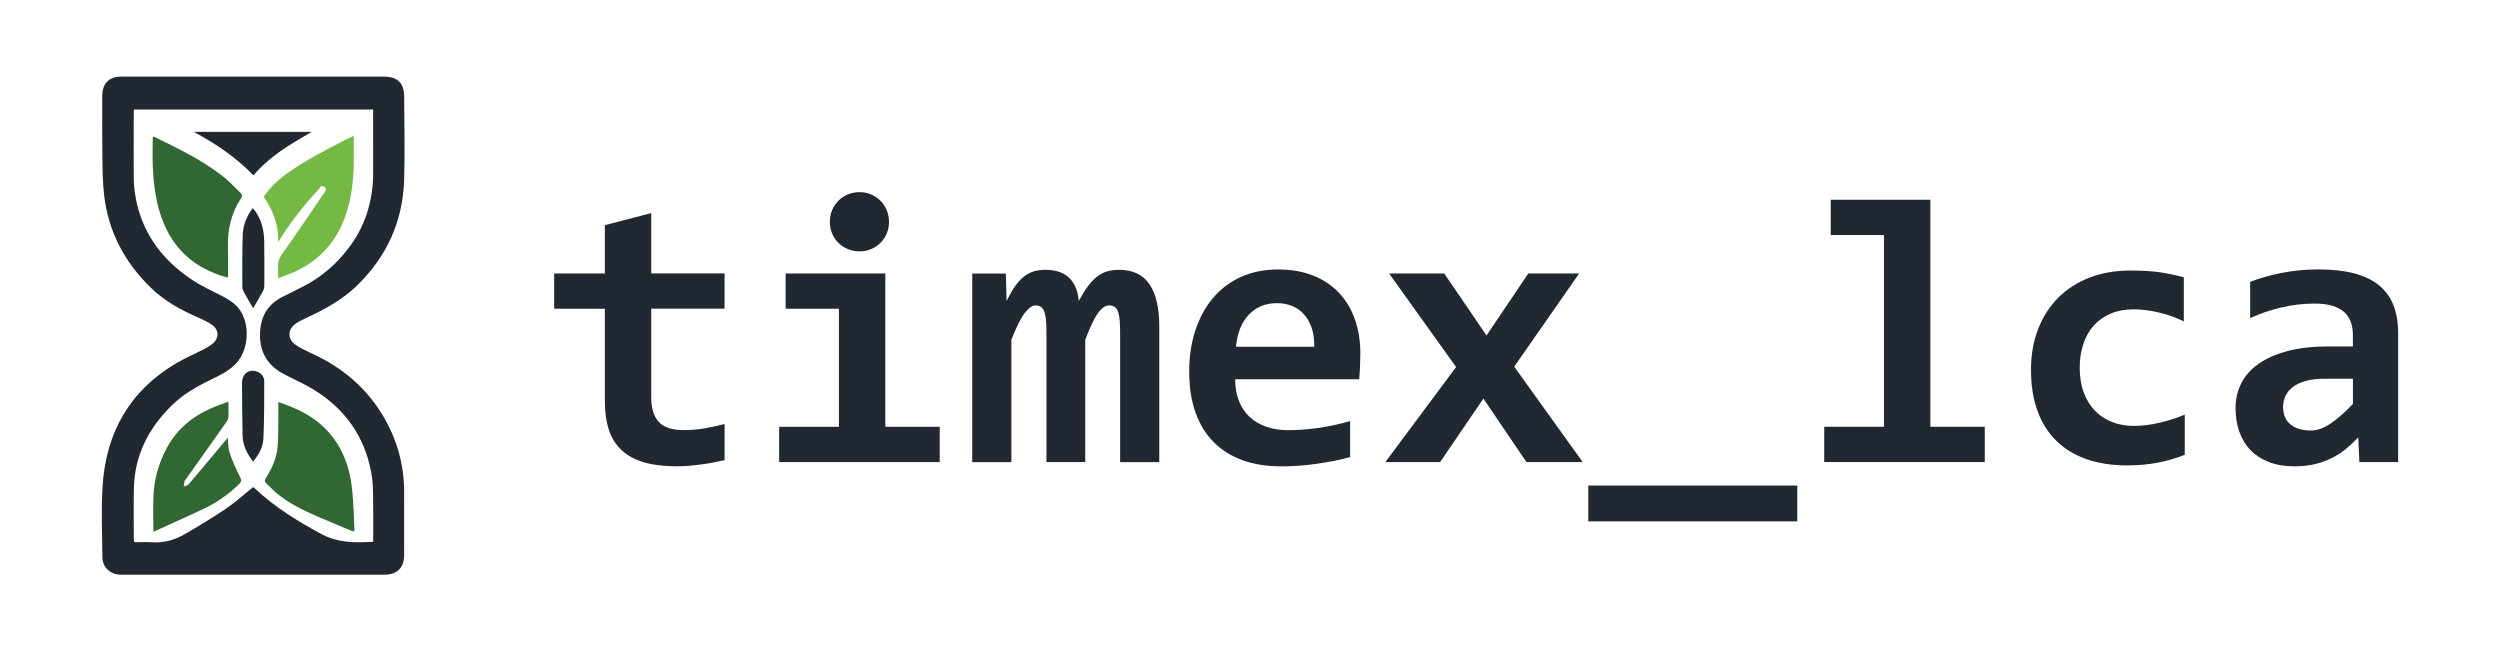
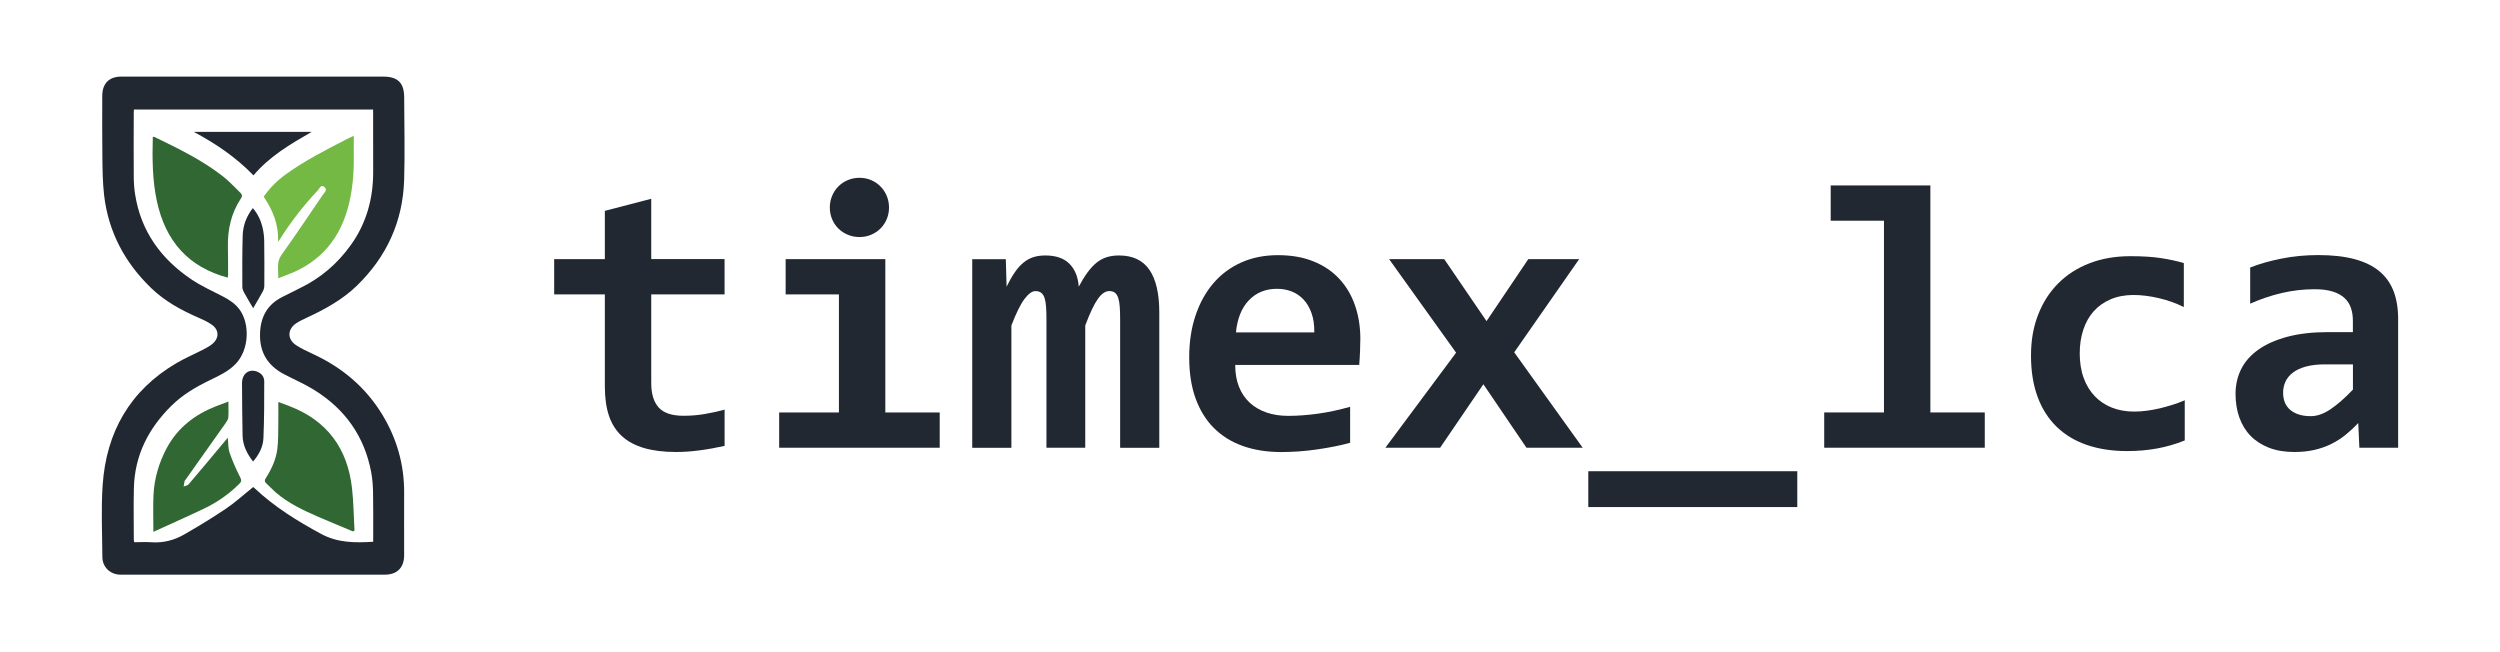
<svg xmlns="http://www.w3.org/2000/svg" id="Layer_1" data-name="Layer 1" viewBox="0 0 894.36 233.01">
  <defs>
    <style>
      .cls-1 {
        fill: #316733;
      }

      .cls-1, .cls-2, .cls-3 {
        stroke-width: 0px;
      }

      .cls-2 {
        fill: #222832;
      }

      .cls-3 {
        fill: #74b944;
      }
    </style>
  </defs>
-   <path class="cls-2" d="M259.21,164.63c-2.92.66-5.87,1.2-8.83,1.59-2.97.4-5.78.6-8.43.6-4.43,0-8.25-.46-11.46-1.39-3.21-.93-5.87-2.35-7.97-4.25-2.1-1.9-3.65-4.33-4.65-7.27-1-2.94-1.49-6.45-1.49-10.53v-32.94h-18.13v-12.62h18.13v-17.27l16.6-4.32v21.58h26.23v12.62h-26.23v31.74c0,3.85.89,6.76,2.66,8.73,1.77,1.97,4.74,2.96,8.9,2.96,2.66,0,5.25-.22,7.77-.66,2.52-.44,4.82-.95,6.91-1.53v12.95Z" />
-   <path class="cls-2" d="M300.12,110.45h-19.06v-12.62h35.66v54.85h19.46v12.62h-57.44v-12.62h21.38v-42.23ZM318.04,79.37c0,1.46-.27,2.83-.8,4.12-.53,1.28-1.27,2.4-2.22,3.35-.95.95-2.07,1.71-3.35,2.26-1.28.55-2.68.83-4.18.83s-2.91-.28-4.22-.83c-1.31-.55-2.44-1.31-3.39-2.26-.95-.95-1.69-2.07-2.22-3.35-.53-1.28-.8-2.66-.8-4.12s.27-2.83.8-4.12c.53-1.28,1.27-2.41,2.22-3.39.95-.97,2.08-1.74,3.39-2.29,1.31-.55,2.71-.83,4.22-.83s2.9.28,4.18.83c1.28.55,2.4,1.32,3.35,2.29.95.97,1.69,2.1,2.22,3.39.53,1.28.8,2.66.8,4.12Z" />
-   <path class="cls-2" d="M400.72,165.3v-45.95c0-1.68-.04-3.15-.13-4.42-.09-1.26-.27-2.31-.53-3.15-.27-.84-.65-1.47-1.16-1.89-.51-.42-1.21-.63-2.09-.63-1.37,0-2.72.93-4.05,2.79s-2.83,5.03-4.52,9.5v43.76h-13.88v-45.95c0-1.68-.04-3.15-.13-4.42-.09-1.26-.27-2.31-.53-3.15-.27-.84-.66-1.47-1.2-1.89-.53-.42-1.24-.63-2.12-.63-1.15,0-2.44.93-3.85,2.79-1.42,1.86-2.99,5.03-4.71,9.5v43.76h-14.01v-67.47h12.02l.27,9.83c.97-1.99,1.95-3.7,2.92-5.11.97-1.42,2.01-2.58,3.12-3.49,1.11-.91,2.29-1.56,3.55-1.96s2.69-.6,4.28-.6c3.76,0,6.63.99,8.6,2.96,1.97,1.97,3.09,4.7,3.35,8.2,1.06-1.99,2.11-3.7,3.15-5.11,1.04-1.42,2.12-2.58,3.25-3.49,1.13-.91,2.35-1.56,3.65-1.96,1.31-.4,2.76-.6,4.35-.6,4.91,0,8.54,1.72,10.89,5.15,2.35,3.43,3.52,8.51,3.52,15.24v48.41h-14.01Z" />
-   <path class="cls-2" d="M486.65,126.38c0,1.11-.03,2.55-.1,4.32-.07,1.77-.17,3.43-.3,4.98h-44.36c0,2.97.45,5.58,1.36,7.84.91,2.26,2.19,4.15,3.85,5.68s3.65,2.69,5.98,3.49,4.9,1.2,7.74,1.2c3.28,0,6.78-.25,10.53-.76,3.74-.51,7.63-1.34,11.65-2.49v12.88c-1.73.49-3.61.93-5.64,1.33-2.04.4-4.12.75-6.24,1.06-2.12.31-4.27.54-6.44.7-2.17.15-4.27.23-6.31.23-5.14,0-9.74-.73-13.81-2.19-4.07-1.46-7.53-3.62-10.36-6.47-2.83-2.86-5-6.39-6.51-10.59-1.51-4.21-2.26-9.08-2.26-14.61s.75-10.48,2.26-14.97c1.5-4.49,3.63-8.34,6.38-11.55,2.74-3.21,6.08-5.69,9.99-7.44,3.92-1.75,8.29-2.62,13.12-2.62s9.01.74,12.68,2.22c3.67,1.48,6.75,3.55,9.23,6.21,2.48,2.66,4.36,5.82,5.64,9.5,1.28,3.67,1.93,7.7,1.93,12.09ZM470.18,124.06c.04-2.66-.29-4.97-1-6.94-.71-1.97-1.67-3.6-2.89-4.88-1.22-1.28-2.63-2.24-4.25-2.86-1.62-.62-3.35-.93-5.21-.93-4.07,0-7.42,1.36-10.03,4.08-2.61,2.72-4.16,6.56-4.65,11.52h28.02Z" />
-   <path class="cls-2" d="M546.08,165.3l-15.41-22.71-15.47,22.71h-19.59l25.3-34-23.97-33.47h19.72l15.14,22.18,14.94-22.18h18.2l-23.24,33.34,24.5,34.13h-20.12Z" />
-   <path class="cls-2" d="M568.2,186.52v-12.82h74.77v12.82h-74.77Z" />
-   <path class="cls-2" d="M673.98,84.08h-19.06v-12.62h35.66v81.21h19.46v12.62h-57.44v-12.62h21.38v-68.6Z" />
-   <path class="cls-2" d="M781.56,162.71c-3.19,1.28-6.49,2.24-9.89,2.86-3.41.62-6.97.93-10.69.93-5.36,0-10.16-.73-14.41-2.19s-7.86-3.63-10.82-6.51c-2.97-2.88-5.24-6.44-6.81-10.69-1.57-4.25-2.36-9.16-2.36-14.74s.85-10.29,2.56-14.68c1.7-4.38,4.11-8.12,7.21-11.22,3.1-3.1,6.83-5.49,11.19-7.17,4.36-1.68,9.22-2.52,14.58-2.52,4.38,0,8.07.23,11.06.7s5.68,1.05,8.07,1.76v15.74c-2.75-1.37-5.72-2.43-8.93-3.19-3.21-.75-6.25-1.13-9.13-1.13s-5.71.51-8.1,1.53c-2.39,1.02-4.41,2.44-6.04,4.25-1.64,1.82-2.89,4.02-3.75,6.61s-1.29,5.43-1.29,8.53.46,6.13,1.39,8.7c.93,2.57,2.25,4.75,3.95,6.54,1.7,1.79,3.75,3.17,6.14,4.12,2.39.95,5.05,1.43,7.97,1.43,1.42,0,2.91-.1,4.48-.3,1.57-.2,3.14-.49,4.71-.86,1.57-.38,3.12-.81,4.65-1.29,1.53-.49,2.96-1.02,4.28-1.59v14.41Z" />
-   <path class="cls-2" d="M844.05,165.3l-.4-8.83c-1.42,1.51-2.9,2.89-4.45,4.15-1.55,1.26-3.25,2.36-5.11,3.29s-3.88,1.65-6.08,2.16c-2.19.51-4.59.76-7.21.76-3.45,0-6.49-.51-9.1-1.53-2.61-1.02-4.8-2.43-6.57-4.25-1.77-1.81-3.11-4.01-4.02-6.57-.91-2.57-1.36-5.4-1.36-8.5s.67-6.13,2.03-8.83c1.35-2.7,3.41-5.02,6.18-6.97,2.77-1.95,6.22-3.47,10.36-4.58,4.14-1.11,9-1.66,14.58-1.66h8.83v-4.05c0-1.73-.24-3.29-.73-4.68-.49-1.39-1.27-2.58-2.36-3.55-1.08-.97-2.49-1.73-4.22-2.26s-3.85-.8-6.38-.8c-3.98,0-7.91.45-11.79,1.36-3.87.91-7.63,2.18-11.26,3.82v-12.95c3.23-1.28,6.96-2.35,11.19-3.19,4.23-.84,8.62-1.26,13.18-1.26,5,0,9.3.48,12.88,1.43,3.59.95,6.54,2.38,8.87,4.28,2.32,1.9,4.04,4.28,5.15,7.14,1.11,2.86,1.66,6.19,1.66,9.99v46.09h-13.88ZM841.73,135.48h-9.89c-2.75,0-5.07.27-6.97.8-1.9.53-3.45,1.26-4.65,2.19s-2.07,2-2.62,3.22c-.55,1.22-.83,2.51-.83,3.88,0,2.75.88,4.84,2.66,6.28,1.77,1.44,4.18,2.16,7.24,2.16,2.26,0,4.6-.82,7.04-2.46,2.43-1.64,5.11-3.98,8.04-7.04v-9.03Z" />
+   <g>
+     <path class="cls-2" d="M259.21,159.51c-2.92.66-5.87,1.2-8.83,1.59-2.97.4-5.78.6-8.43.6-4.43,0-8.25-.46-11.46-1.39-3.21-.93-5.87-2.35-7.97-4.25-2.1-1.9-3.65-4.33-4.65-7.27-1-2.94-1.49-6.45-1.49-10.53v-32.94h-18.13v-12.62h18.13v-17.27l16.6-4.32v21.58h26.23v12.62h-26.23v31.74c0,3.85.89,6.76,2.66,8.73,1.77,1.97,4.74,2.96,8.9,2.96,2.66,0,5.25-.22,7.77-.66,2.52-.44,4.82-.95,6.91-1.53v12.95Z" />
+     <path class="cls-2" d="M300.12,105.32h-19.06v-12.62h35.66v54.85h19.46v12.62h-57.44v-12.62h21.38v-42.23ZM318.04,74.24c0,1.46-.27,2.83-.8,4.12-.53,1.28-1.27,2.4-2.22,3.35-.95.95-2.07,1.71-3.35,2.26-1.28.55-2.68.83-4.18.83s-2.91-.28-4.22-.83c-1.31-.55-2.44-1.31-3.39-2.26-.95-.95-1.69-2.07-2.22-3.35-.53-1.28-.8-2.66-.8-4.12s.27-2.83.8-4.12c.53-1.28,1.27-2.41,2.22-3.39.95-.97,2.08-1.74,3.39-2.29,1.31-.55,2.71-.83,4.22-.83s2.9.28,4.18.83c1.28.55,2.4,1.32,3.35,2.29.95.97,1.69,2.1,2.22,3.39.53,1.28.8,2.66.8,4.12Z" />
+     <path class="cls-2" d="M400.72,160.17v-45.95c0-1.68-.04-3.15-.13-4.42-.09-1.26-.27-2.31-.53-3.15-.27-.84-.65-1.47-1.16-1.89-.51-.42-1.21-.63-2.09-.63-1.37,0-2.72.93-4.05,2.79s-2.83,5.03-4.52,9.5v43.76h-13.88v-45.95c0-1.68-.04-3.15-.13-4.42-.09-1.26-.27-2.31-.53-3.15-.27-.84-.66-1.47-1.2-1.89-.53-.42-1.24-.63-2.12-.63-1.15,0-2.44.93-3.85,2.79-1.42,1.86-2.99,5.03-4.71,9.5v43.76h-14.01v-67.47h12.02l.27,9.83c.97-1.99,1.95-3.7,2.92-5.11.97-1.42,2.01-2.58,3.12-3.49,1.11-.91,2.29-1.56,3.55-1.96s2.69-.6,4.28-.6c3.76,0,6.63.99,8.6,2.96,1.97,1.97,3.09,4.7,3.35,8.2,1.06-1.99,2.11-3.7,3.15-5.11,1.04-1.42,2.12-2.58,3.25-3.49,1.13-.91,2.35-1.56,3.65-1.96,1.31-.4,2.76-.6,4.35-.6,4.91,0,8.54,1.72,10.89,5.15,2.35,3.43,3.52,8.51,3.52,15.24v48.41h-14.01Z" />
+     <path class="cls-2" d="M486.65,121.26c0,1.11-.03,2.55-.1,4.32-.07,1.77-.17,3.43-.3,4.98h-44.36c0,2.97.45,5.58,1.36,7.84.91,2.26,2.19,4.15,3.85,5.68s3.65,2.69,5.98,3.49,4.9,1.2,7.74,1.2c3.28,0,6.78-.25,10.53-.76,3.74-.51,7.63-1.34,11.65-2.49v12.88c-1.73.49-3.61.93-5.64,1.33-2.04.4-4.12.75-6.24,1.06-2.12.31-4.27.54-6.44.7-2.17.15-4.27.23-6.31.23-5.14,0-9.74-.73-13.81-2.19-4.07-1.46-7.53-3.62-10.36-6.47-2.83-2.86-5-6.39-6.51-10.59-1.51-4.21-2.26-9.08-2.26-14.61s.75-10.48,2.26-14.97c1.5-4.49,3.63-8.34,6.38-11.55,2.74-3.21,6.08-5.69,9.99-7.44,3.92-1.75,8.29-2.62,13.12-2.62s9.01.74,12.68,2.22c3.67,1.48,6.75,3.55,9.23,6.21,2.48,2.66,4.36,5.82,5.64,9.5,1.28,3.67,1.93,7.7,1.93,12.09ZM470.18,118.93c.04-2.66-.29-4.97-1-6.94-.71-1.97-1.67-3.6-2.89-4.88-1.22-1.28-2.63-2.24-4.25-2.86-1.62-.62-3.35-.93-5.21-.93-4.07,0-7.42,1.36-10.03,4.08-2.61,2.72-4.16,6.56-4.65,11.52h28.02Z" />
+     <path class="cls-2" d="M546.08,160.17l-15.41-22.71-15.47,22.71h-19.59l25.3-34-23.97-33.47h19.72l15.14,22.18,14.94-22.18h18.2l-23.24,33.34,24.5,34.13h-20.12Z" />
+     <path class="cls-2" d="M568.2,181.4v-12.82h74.77v12.82h-74.77Z" />
+     <path class="cls-2" d="M673.98,78.96h-19.06v-12.62h35.66v81.21h19.46v12.62h-57.44v-12.62h21.38v-68.6Z" />
+     <path class="cls-2" d="M781.56,157.58c-3.19,1.28-6.49,2.24-9.89,2.86-3.41.62-6.97.93-10.69.93-5.36,0-10.16-.73-14.41-2.19s-7.86-3.63-10.82-6.51c-2.97-2.88-5.24-6.44-6.81-10.69-1.57-4.25-2.36-9.16-2.36-14.74s.85-10.29,2.56-14.68c1.7-4.38,4.11-8.12,7.21-11.22,3.1-3.1,6.83-5.49,11.19-7.17,4.36-1.68,9.22-2.52,14.58-2.52,4.38,0,8.07.23,11.06.7s5.68,1.05,8.07,1.76v15.74c-2.75-1.37-5.72-2.43-8.93-3.19-3.21-.75-6.25-1.13-9.13-1.13s-5.71.51-8.1,1.53c-2.39,1.02-4.41,2.44-6.04,4.25-1.64,1.82-2.89,4.02-3.75,6.61s-1.29,5.43-1.29,8.53.46,6.13,1.39,8.7c.93,2.57,2.25,4.75,3.95,6.54,1.7,1.79,3.75,3.17,6.14,4.12,2.39.95,5.05,1.43,7.97,1.43,1.42,0,2.91-.1,4.48-.3,1.57-.2,3.14-.49,4.71-.86,1.57-.38,3.12-.81,4.65-1.29,1.53-.49,2.96-1.02,4.28-1.59v14.41Z" />
+     <path class="cls-2" d="M844.05,160.17l-.4-8.83c-1.42,1.51-2.9,2.89-4.45,4.15-1.55,1.26-3.25,2.36-5.11,3.29s-3.88,1.65-6.08,2.16c-2.19.51-4.59.76-7.21.76-3.45,0-6.49-.51-9.1-1.53-2.61-1.02-4.8-2.43-6.57-4.25-1.77-1.81-3.11-4.01-4.02-6.57-.91-2.57-1.36-5.4-1.36-8.5s.67-6.13,2.03-8.83c1.35-2.7,3.41-5.02,6.18-6.97,2.77-1.95,6.22-3.47,10.36-4.58,4.14-1.11,9-1.66,14.58-1.66h8.83v-4.05c0-1.73-.24-3.29-.73-4.68-.49-1.39-1.27-2.58-2.36-3.55-1.08-.97-2.49-1.73-4.22-2.26s-3.85-.8-6.38-.8c-3.98,0-7.91.45-11.79,1.36-3.87.91-7.63,2.18-11.26,3.82v-12.95c3.23-1.28,6.96-2.35,11.19-3.19,4.23-.84,8.62-1.26,13.18-1.26,5,0,9.3.48,12.88,1.43,3.59.95,6.54,2.38,8.87,4.28,2.32,1.9,4.04,4.28,5.15,7.14,1.11,2.86,1.66,6.19,1.66,9.99v46.09h-13.88ZM841.73,130.35h-9.89c-2.75,0-5.07.27-6.97.8-1.9.53-3.45,1.26-4.65,2.19s-2.07,2-2.62,3.22c-.55,1.22-.83,2.51-.83,3.88,0,2.75.88,4.84,2.66,6.28,1.77,1.44,4.18,2.16,7.24,2.16,2.26,0,4.6-.82,7.04-2.46,2.43-1.64,5.11-3.98,8.04-7.04v-9.03Z" />
+   </g>
  <g>
    <path class="cls-1" d="M81.5,99.33c-14.1-3.75-22.29-13.05-25.38-27.38-1.63-7.57-1.65-15.23-1.46-22.94.19-.03.36-.12.47-.07,8.55,4.15,17.13,8.27,24.69,14.2,2.23,1.75,4.17,3.89,6.22,5.87.58.56.73,1.13.18,1.94-3.53,5.29-4.84,11.21-4.69,17.56.08,3.22.06,6.45.07,9.68,0,.36-.07.72-.11,1.13Z" />
    <path class="cls-1" d="M126.32,190.13c-4.12-1.73-8.27-3.42-12.37-5.2-5.42-2.35-10.76-4.86-15.29-8.76-1.18-1.02-2.23-2.2-3.4-3.24-.7-.63-.64-1.15-.17-1.88,2.04-3.2,3.64-6.63,4.12-10.4.38-2.94.29-5.94.35-8.91.05-2.55.01-5.1.01-7.94,1.44.54,2.68,1,3.92,1.47,13.54,5.18,20.85,15.17,22.44,29.4.56,5.02.61,10.09.89,15.14-.17.1-.34.2-.51.3Z" />
    <path class="cls-3" d="M99.53,99.56c.14-3.01-.74-5.71,1.17-8.37,5.04-7.05,9.87-14.26,14.74-21.43.57-.83,1.87-1.83.61-2.88-1.26-1.05-1.77.6-2.39,1.27-5.04,5.33-9.52,11.12-13.47,17.35-.14.22-.3.42-.73,1.02.28-6.31-1.91-11.37-5.13-16.17,2.17-3.08,4.77-5.69,7.76-7.87,6.84-4.99,14.35-8.77,21.81-12.63.77-.4,1.56-.75,2.66-1.27,0,1.98-.03,3.62,0,5.26.14,6.25-.17,12.43-1.59,18.55-2.94,12.76-10.25,21.48-22.28,25.95-.97.36-1.92.74-3.19,1.23Z" />
    <path class="cls-1" d="M81.72,143.64c0,2.08.08,3.91-.04,5.72-.05.66-.51,1.35-.91,1.93-4.81,6.83-9.65,13.63-14.48,20.45-.09.13-.24.24-.26.38-.13.64-.23,1.29-.34,1.94.61-.26,1.41-.36,1.8-.81,4.33-5.08,8.6-10.22,12.89-15.34.32-.39.65-.78,1.11-1.32.21,1.97.1,3.8.66,5.41,1.03,2.98,2.33,5.9,3.76,8.71.55,1.07.51,1.59-.29,2.37-3.68,3.63-7.85,6.59-12.5,8.81-6.01,2.87-12.1,5.56-18.25,8.37,0-4.66-.16-8.92.04-13.17.29-5.97,1.95-11.6,4.79-16.88,3.91-7.25,10.01-11.9,17.54-14.87,1.44-.57,2.89-1.09,4.5-1.69Z" />
    <g>
      <path class="cls-2" d="M90.62,27.41c15.53,0,31.05,0,46.58,0,5.09,0,7.37,2.26,7.39,7.33.03,9.88.3,19.77-.01,29.64-.47,14.88-6.24,27.5-16.98,37.89-5.25,5.08-11.51,8.43-18.02,11.47-1.23.57-2.46,1.16-3.59,1.9-3.2,2.1-3.28,5.73-.08,7.83,1.86,1.23,3.92,2.18,5.95,3.12,10.43,4.81,18.89,11.86,24.89,21.72,5.23,8.59,7.88,17.91,7.83,27.99-.04,7.42,0,14.85,0,22.27,0,4.51-2.5,7.02-6.95,7.02-30.95,0-61.9,0-92.85,0-.58,0-1.15,0-1.73,0-3.62-.06-6.41-2.7-6.43-6.32-.05-8.57-.48-17.18.1-25.71,1.29-18.94,9.74-33.85,26.36-43.63,3.09-1.82,6.43-3.23,9.63-4.88,1.2-.62,2.42-1.28,3.43-2.15,2.25-1.95,2.23-4.8-.16-6.59-1.48-1.11-3.23-1.89-4.94-2.64-6.21-2.71-12.12-5.92-17.02-10.67-9.39-9.09-15.24-20.06-16.77-33.11-.54-4.6-.57-9.27-.63-13.91-.1-7.21-.04-14.43-.04-21.64,0-4.46,2.41-6.93,6.81-6.94,15.74-.01,31.47,0,47.21,0ZM90.55,174.22c.24.2.41.32.56.46,7.1,6.68,15.28,11.74,23.82,16.35,5.88,3.18,12.07,3.19,18.58,2.78,0-.61,0-1.17,0-1.73,0-5.28.05-10.56-.05-15.84-.05-2.44-.22-4.91-.67-7.31-2.41-12.9-9.43-22.68-20.53-29.52-3.4-2.1-7.12-3.69-10.66-5.55-5.8-3.05-8.75-7.76-8.58-14.43.15-5.95,2.53-10.44,7.93-13.17,2.14-1.08,4.28-2.18,6.44-3.23,7.36-3.56,13.34-8.72,18.09-15.34,5.59-7.78,8.01-16.54,8.02-26.04,0-6.9-.01-13.8-.02-20.7,0-.56,0-1.12,0-1.77H47.91c-.03.42-.06.73-.06,1.03-.01,7.58-.06,15.16,0,22.74.01,2.19.14,4.4.48,6.56,2.07,13.25,9.31,23.18,20.25,30.51,3.54,2.37,7.49,4.13,11.28,6.1,2.3,1.2,4.38,2.58,5.93,4.74,3.57,5,3.42,14.13-1.4,19.23-2.6,2.75-5.91,4.27-9.18,5.85-5.06,2.44-9.85,5.22-13.89,9.22-8.22,8.12-13.14,17.74-13.42,29.44-.15,6.16-.04,12.34-.03,18.5,0,.24.09.48.16.87,2.1,0,4.14-.12,6.16.02,4.21.29,8.14-.72,11.71-2.79,5.06-2.92,10.08-5.94,14.91-9.21,3.4-2.3,6.46-5.11,9.77-7.76Z" />
      <path class="cls-2" d="M90.68,62.74c-6.27-6.46-13.32-11.26-21.35-15.56h42.17c-7.62,4.39-15.03,8.7-20.82,15.56Z" />
      <path class="cls-2" d="M90.57,110.26c-1.04-1.78-2.2-3.67-3.26-5.62-.34-.61-.62-1.36-.62-2.04-.01-6.11-.06-12.22.13-18.32.11-3.54,1.28-6.83,3.63-9.84,1.79,2.1,2.88,4.43,3.48,6.94.38,1.61.57,3.3.59,4.96.08,5.27.07,10.55.04,15.82,0,.69-.19,1.45-.52,2.05-1.13,2.09-2.36,4.14-3.47,6.05Z" />
      <path class="cls-2" d="M90.53,165.12c-2.19-2.85-3.69-5.83-3.75-9.35-.11-6.21-.19-12.42-.2-18.64,0-3.4,2.39-5.25,5.29-4.22,1.65.59,2.66,1.84,2.66,3.52,0,6.78.01,13.57-.29,20.34-.14,3.09-1.57,5.87-3.71,8.34Z" />
    </g>
  </g>
</svg>
